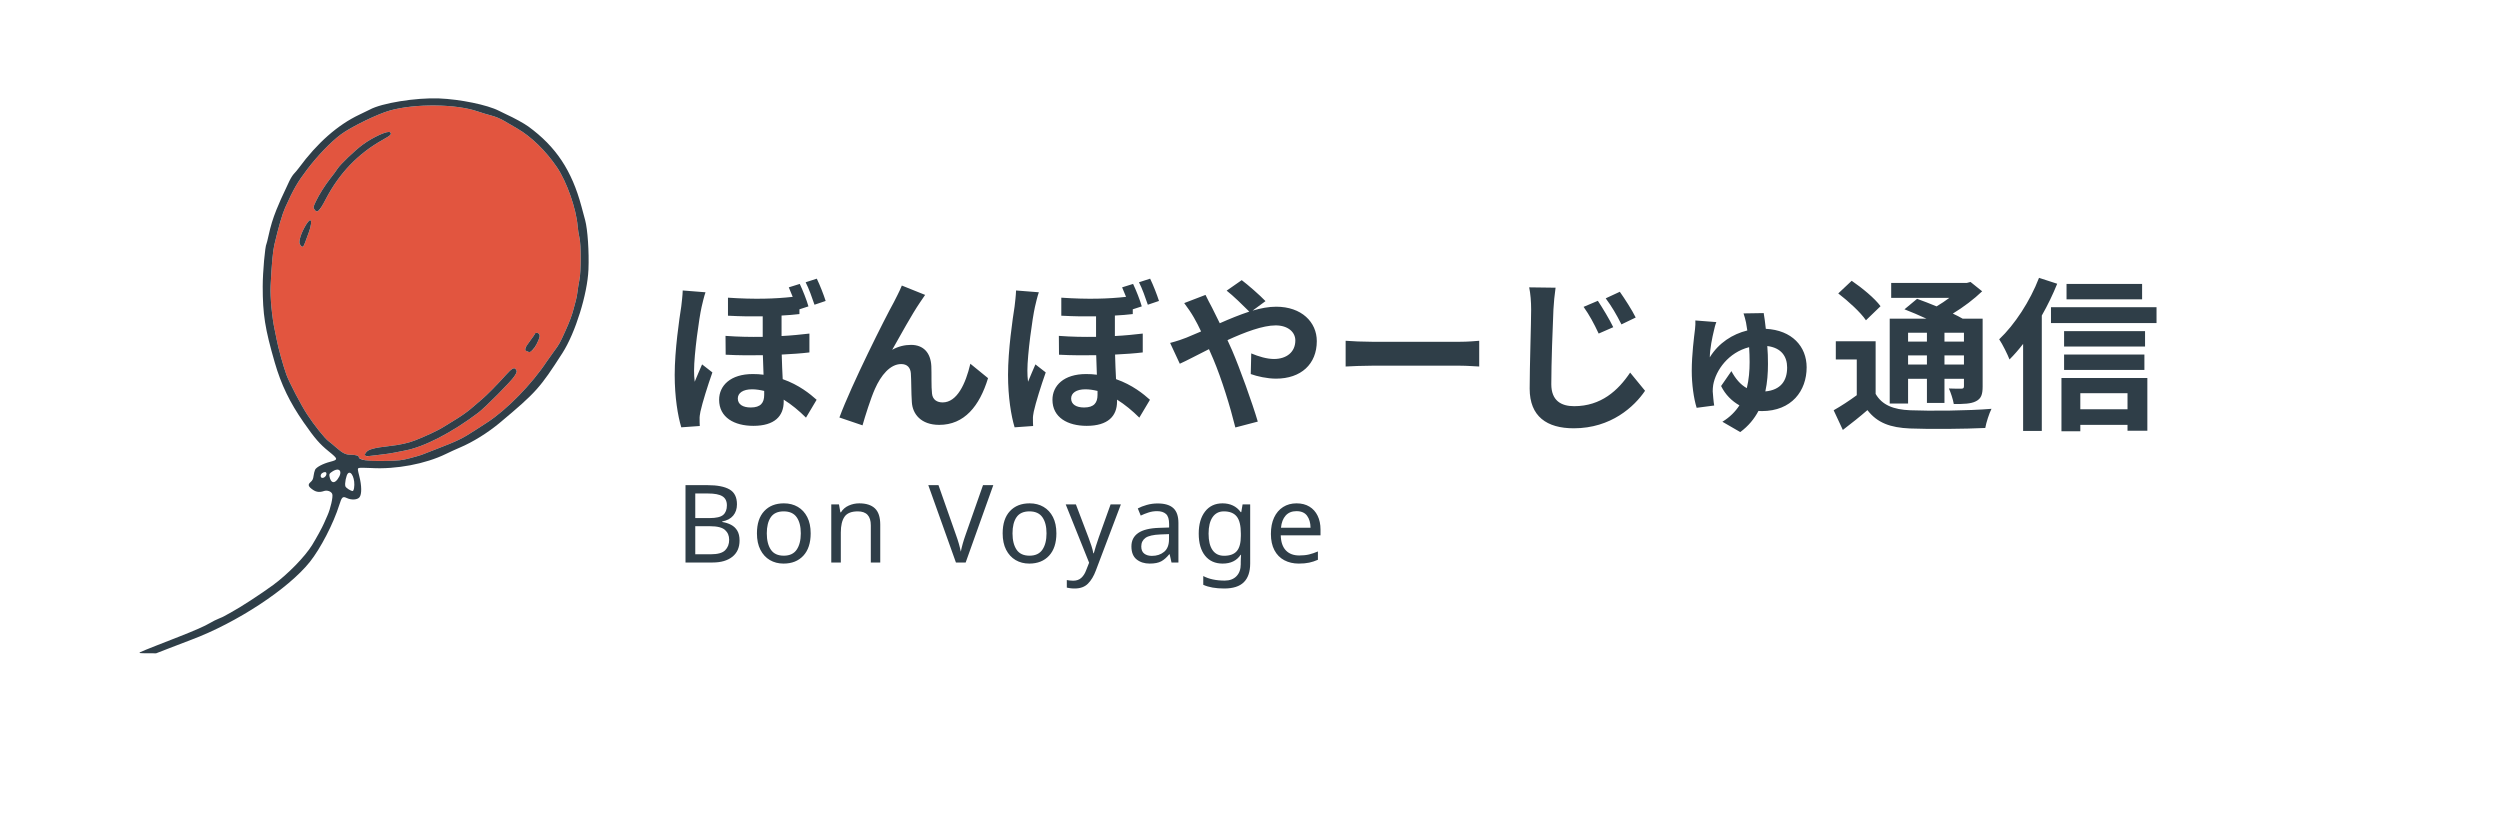
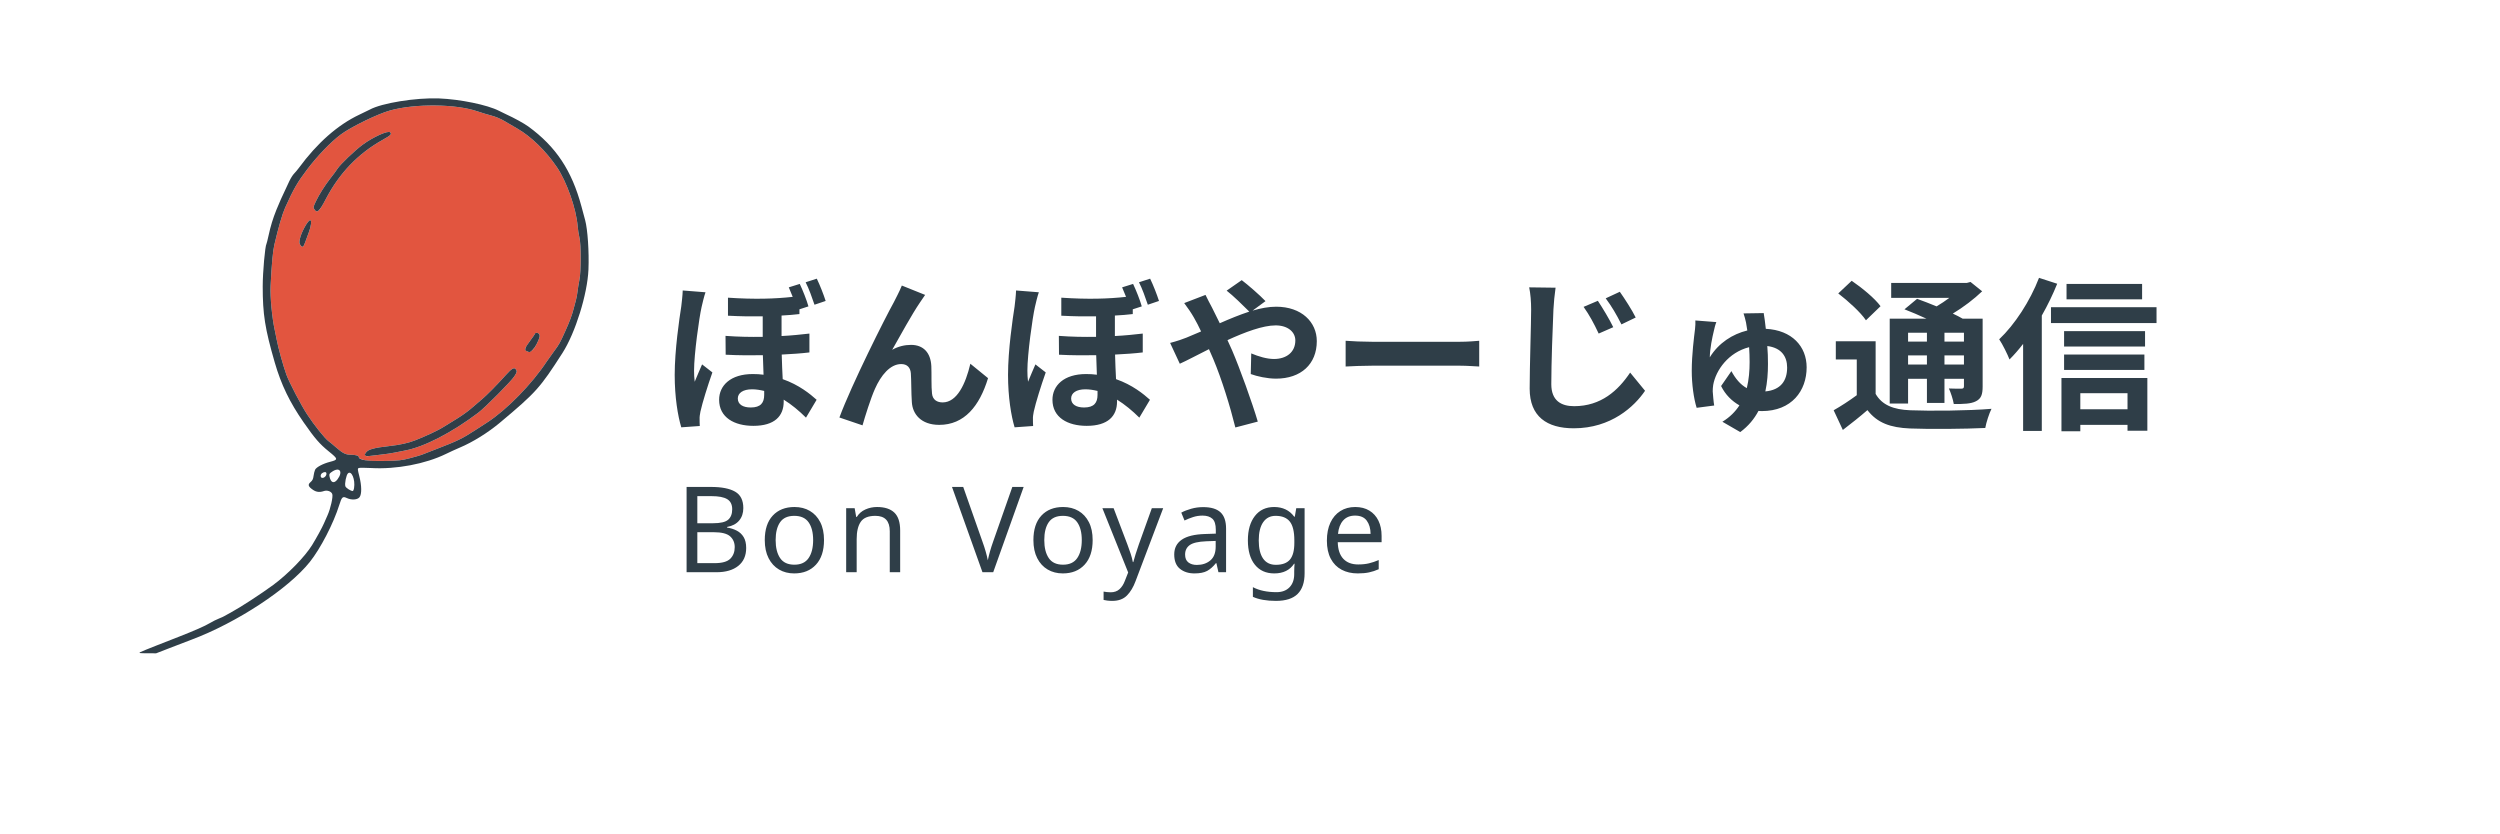
<svg xmlns="http://www.w3.org/2000/svg" viewBox="0 0 1800 600">
  <svg x="20" y="20" width="560" height="560" viewBox="365 70 470 470">
    <path d="M569.59,331.48C566.46,330.91 565.00,330.22 565.00,329.29C565.00,328.54 562.86,328.00 559.92,328.00C557.15,328.00 555.22,327.02 551.41,323.68C549.58,322.07 547.49,320.34 546.77,319.83C544.64,318.35 538.12,310.20 533.89,303.75C530.13,298.01 522.94,284.24 521.23,279.50C519.37,274.36 516.23,263.02 515.42,258.50C515.15,256.99 514.60,254.27 514.20,252.47C512.59,245.17 511.40,232.49 511.73,226.00C512.39,212.47 513.08,205.07 514.03,201.00C516.56,190.25 518.79,182.57 520.51,178.75C525.58,167.45 528.01,163.23 533.91,155.50C540.32,147.10 547.97,139.16 554.08,134.55C560.04,130.05 576.37,122.07 583.89,119.98C599.14,115.74 623.58,115.99 636.75,120.51C639.23,121.36 643.03,122.51 645.21,123.07C647.68,123.70 650.70,124.97 653.21,126.46C655.43,127.77 658.87,129.78 660.86,130.93C669.28,135.82 678.08,144.40 684.76,154.25C690.66,162.95 696.40,179.24 697.27,189.79C697.45,191.97 697.94,195.10 698.35,196.75C699.41,200.95 699.39,217.33 698.33,222.50C697.91,224.56 697.41,227.60 697.23,229.25C697.06,230.90 696.60,233.38 696.21,234.75C695.82,236.12 695.19,238.49 694.80,240.00C693.80,243.86 692.45,247.46 689.84,253.25C686.53,260.59 686.08,261.39 683.01,265.50C681.47,267.56 679.55,270.26 678.73,271.50C669.70,285.24 654.40,300.90 642.50,308.57C640.99,309.55 637.73,311.66 635.25,313.26C627.32,318.40 624.81,319.61 611.50,324.74C607.51,326.28 603.74,327.75 603.11,328.02C602.48,328.28 599.33,329.19 596.11,330.04C590.84,331.42 589.34,331.59 581.25,331.76C576.30,331.87 571.05,331.74 569.59,331.48zM578.00,327.99C580.89,327.68 584.83,327.10 586.75,326.70C588.67,326.29 591.49,325.73 593.00,325.45C604.55,323.29 621.20,314.69 637.25,302.59C641.33,299.51 657.20,283.51 659.02,280.63C660.68,278.02 660.77,277.56 659.85,276.31C658.91,275.02 657.37,275.95 653.79,279.94C648.63,285.71 642.35,292.07 639.21,294.70C637.54,296.10 634.60,298.62 632.67,300.29C630.74,301.97 626.68,304.82 623.64,306.65C620.60,308.47 617.30,310.51 616.30,311.18C613.66,312.97 605.27,316.92 598.75,319.43C594.78,320.96 589.66,322.08 583.63,322.75C574.28,323.79 570.75,324.75 569.42,326.62C568.15,328.39 568.82,329.18 571.25,328.79C572.08,328.65 575.11,328.30 578.00,327.99zM669.48,265.18C670.27,264.72 671.53,263.05 672.41,261.31C674.48,257.22 674.77,255.84 673.77,254.84C673.04,254.11 671.52,254.17 671.49,254.93C671.48,255.11 670.13,257.05 668.49,259.25C666.84,261.45 665.50,263.65 665.50,264.14C665.50,264.85 666.68,265.74 667.92,265.97C668.02,265.99 668.72,265.63 669.48,265.18zM532.59,199.71C533.05,198.36 534.04,195.68 534.78,193.75C536.22,190.03 536.66,186.25 535.66,186.25C534.33,186.25 530.30,193.49 529.47,197.39C528.99,199.65 529.03,200.22 529.74,201.30C530.87,203.02 531.60,202.62 532.59,199.71zM541.35,179.88C541.91,179.26 543.62,176.35 545.15,173.42C553.30,157.81 564.68,145.98 579.48,137.71C584.37,134.98 585.07,134.27 583.96,133.16C582.73,131.93 573.56,136.07 567.33,140.68C562.66,144.13 554.14,152.26 552.20,155.11C550.45,157.69 550.54,157.57 547.86,161.00C544.57,165.20 541.07,170.75 539.13,174.83C537.46,178.35 537.42,178.56 538.21,179.75C539.22,181.30 540.03,181.33 541.35,179.88z" fill="#E2553F" />
    <path d="M433.00,447.29C433.69,446.92 438.07,445.13 442.75,443.30C447.43,441.47 453.61,439.04 456.50,437.91C465.80,434.27 472.18,431.46 475.00,429.75C476.51,428.83 478.99,427.59 480.50,427.00C482.01,426.40 483.47,425.74 483.75,425.53C484.02,425.32 486.05,424.19 488.25,423.02C493.35,420.31 506.13,411.98 513.28,406.72C522.25,400.11 532.60,389.49 536.87,382.50C539.58,378.07 542.89,372.00 543.97,369.50C544.63,367.99 545.58,365.83 546.09,364.70C547.97,360.54 549.59,353.31 548.99,351.73C548.38,350.13 545.91,349.26 543.94,349.95C541.43,350.82 539.38,350.60 537.38,349.24C534.43,347.23 534.06,346.09 535.88,344.54C537.04,343.55 537.46,342.69 537.69,340.82C537.86,339.49 538.28,337.80 538.62,337.07C539.36,335.51 543.42,333.37 547.72,332.27C552.66,331.00 552.61,330.61 546.90,326.00C541.42,321.57 538.47,318.17 531.74,308.50C523.30,296.38 518.10,285.60 514.24,272.25C508.33,251.82 506.96,243.16 506.97,226.21C506.98,217.64 508.38,201.91 509.26,200.49C509.40,200.26 509.94,198.10 510.47,195.67C511.79,189.64 513.07,185.45 515.27,179.93C516.96,175.72 518.26,172.82 523.06,162.65C523.87,160.94 525.15,158.92 525.91,158.15C526.67,157.38 527.95,155.85 528.76,154.75C539.96,139.54 552.27,128.70 565.37,122.50C568.33,121.10 571.15,119.73 571.64,119.46C578.82,115.50 599.53,112.15 613.50,112.69C626.28,113.19 642.81,116.60 649.76,120.18C651.13,120.89 653.04,121.82 654.00,122.25C658.75,124.40 664.87,127.76 667.46,129.64C684.17,141.81 693.75,156.23 699.59,178.00C700.15,180.06 701.14,183.78 701.81,186.25C703.33,191.86 704.24,205.45 703.81,216.08C703.21,230.87 695.91,254.33 688.11,266.50C674.58,287.62 672.10,290.39 650.50,308.47C643.07,314.70 633.99,320.35 626.00,323.72C623.66,324.71 619.91,326.42 617.66,327.53C605.34,333.57 587.57,336.92 572.50,336.04C568.79,335.83 565.40,335.83 564.97,336.04C564.26,336.40 564.30,336.91 565.31,340.84C566.82,346.69 566.88,351.88 565.46,353.68C564.21,355.28 560.60,355.51 557.81,354.18C555.29,352.98 554.76,353.46 553.24,358.34C549.79,369.42 541.92,384.66 535.47,392.75C522.46,409.06 491.28,429.53 463.75,439.84C460.45,441.08 454.33,443.42 450.16,445.05L442.56,448.00L437.16,447.98C432.35,447.96 431.89,447.89 433.00,447.29zM562.17,348.12C563.00,343.03 560.63,337.32 558.50,339.25C557.43,340.21 556.37,345.56 556.93,347.09C557.29,348.06 559.99,349.82 561.31,349.95C561.62,349.98 562.01,349.16 562.17,348.12zM552.17,342.88C555.66,338.21 553.48,335.14 548.88,338.26C547.22,339.39 547.06,339.68 547.33,341.13C548.06,344.97 550.06,345.69 552.17,342.88zM544.71,341.21C545.73,340.20 545.73,338.50 544.72,338.50C543.23,338.50 542.00,339.53 542.00,340.77C542.00,342.22 543.47,342.46 544.71,341.21zM596.11,330.04C599.33,329.19 602.48,328.28 603.11,328.02C603.74,327.75 607.51,326.28 611.50,324.74C624.81,319.61 627.32,318.40 635.25,313.26C637.73,311.66 640.99,309.55 642.50,308.57C654.40,300.90 669.70,285.24 678.73,271.50C679.55,270.26 681.47,267.56 683.01,265.50C686.08,261.39 686.53,260.59 689.84,253.25C692.45,247.46 693.80,243.86 694.80,240.00C695.19,238.49 695.82,236.12 696.21,234.75C696.60,233.38 697.06,230.90 697.23,229.25C697.41,227.60 697.91,224.56 698.33,222.50C699.39,217.33 699.41,200.95 698.35,196.75C697.94,195.10 697.45,191.97 697.27,189.79C696.40,179.24 690.66,162.95 684.76,154.25C678.08,144.40 669.28,135.82 660.86,130.93C658.87,129.78 655.43,127.77 653.21,126.46C650.70,124.97 647.68,123.70 645.21,123.07C643.03,122.51 639.23,121.36 636.75,120.51C623.58,115.99 599.14,115.74 583.89,119.98C576.37,122.07 560.04,130.05 554.08,134.55C547.97,139.16 540.32,147.10 533.91,155.50C528.01,163.23 525.58,167.45 520.51,178.75C518.79,182.57 516.56,190.25 514.03,201.00C513.08,205.07 512.39,212.47 511.73,226.00C511.40,232.49 512.59,245.17 514.20,252.47C514.60,254.27 515.15,256.99 515.42,258.50C516.23,263.02 519.37,274.36 521.23,279.50C522.94,284.24 530.13,298.01 533.89,303.75C538.12,310.20 544.64,318.35 546.77,319.83C547.49,320.34 549.58,322.07 551.41,323.68C555.22,327.02 557.15,328.00 559.92,328.00C562.86,328.00 565.00,328.54 565.00,329.29C565.00,331.22 570.14,332.00 581.25,331.76C589.34,331.59 590.84,331.42 596.11,330.04zM569.05,328.57C568.48,328.18 568.54,327.85 569.42,326.62C570.75,324.75 574.28,323.79 583.63,322.75C589.66,322.08 594.78,320.96 598.75,319.43C605.27,316.92 613.66,312.97 616.30,311.18C617.30,310.51 620.60,308.47 623.64,306.65C626.68,304.82 630.74,301.97 632.67,300.29C634.60,298.62 637.54,296.10 639.21,294.70C642.35,292.07 648.63,285.71 653.79,279.94C657.37,275.95 658.91,275.02 659.85,276.31C660.77,277.56 660.68,278.02 659.02,280.63C657.20,283.51 641.33,299.51 637.25,302.59C621.20,314.69 604.55,323.29 593.00,325.45C591.49,325.73 588.67,326.29 586.75,326.70C584.83,327.10 580.89,327.68 578.00,327.99C575.11,328.30 572.08,328.65 571.25,328.79C570.42,328.92 569.44,328.82 569.05,328.57zM666.62,265.48C664.89,264.79 665.25,263.58 668.49,259.25C670.13,257.05 671.48,255.11 671.49,254.93C671.52,254.17 673.04,254.11 673.77,254.84C674.77,255.84 674.48,257.22 672.41,261.31C671.15,263.80 668.89,266.15 667.92,265.97C667.83,265.95 667.24,265.73 666.62,265.48zM529.74,201.30C529.03,200.22 528.99,199.65 529.47,197.39C530.30,193.49 534.33,186.25 535.66,186.25C536.66,186.25 536.22,190.03 534.78,193.75C534.04,195.68 533.05,198.36 532.59,199.71C531.60,202.62 530.87,203.02 529.74,201.30zM538.21,179.75C537.42,178.56 537.46,178.35 539.13,174.83C541.07,170.75 544.57,165.20 547.86,161.00C550.54,157.57 550.45,157.69 552.20,155.11C554.14,152.26 562.66,144.13 567.33,140.68C573.56,136.07 582.73,131.93 583.96,133.16C585.07,134.27 584.37,134.98 579.48,137.71C564.68,145.98 553.30,157.81 545.15,173.42C541.14,181.09 539.85,182.27 538.21,179.75z" fill="#2F3E48" />
  </svg>
  <text x="478" y="300" font-family="Klee One" font-weight="600" font-size="118" letter-spacing="2" fill="#2F3E48">ぼんぼやーじゅ通信</text>
-   <text x="486" y="405" font-family="Lora" font-weight="500" font-size="78" letter-spacing="4" fill="#2F3E48">Bon Voyage</text>
+   <text x="486" y="412" font-family="Lora" font-weight="500" font-size="86" letter-spacing="4" fill="#2F3E48">Bon Voyage</text>
</svg>
